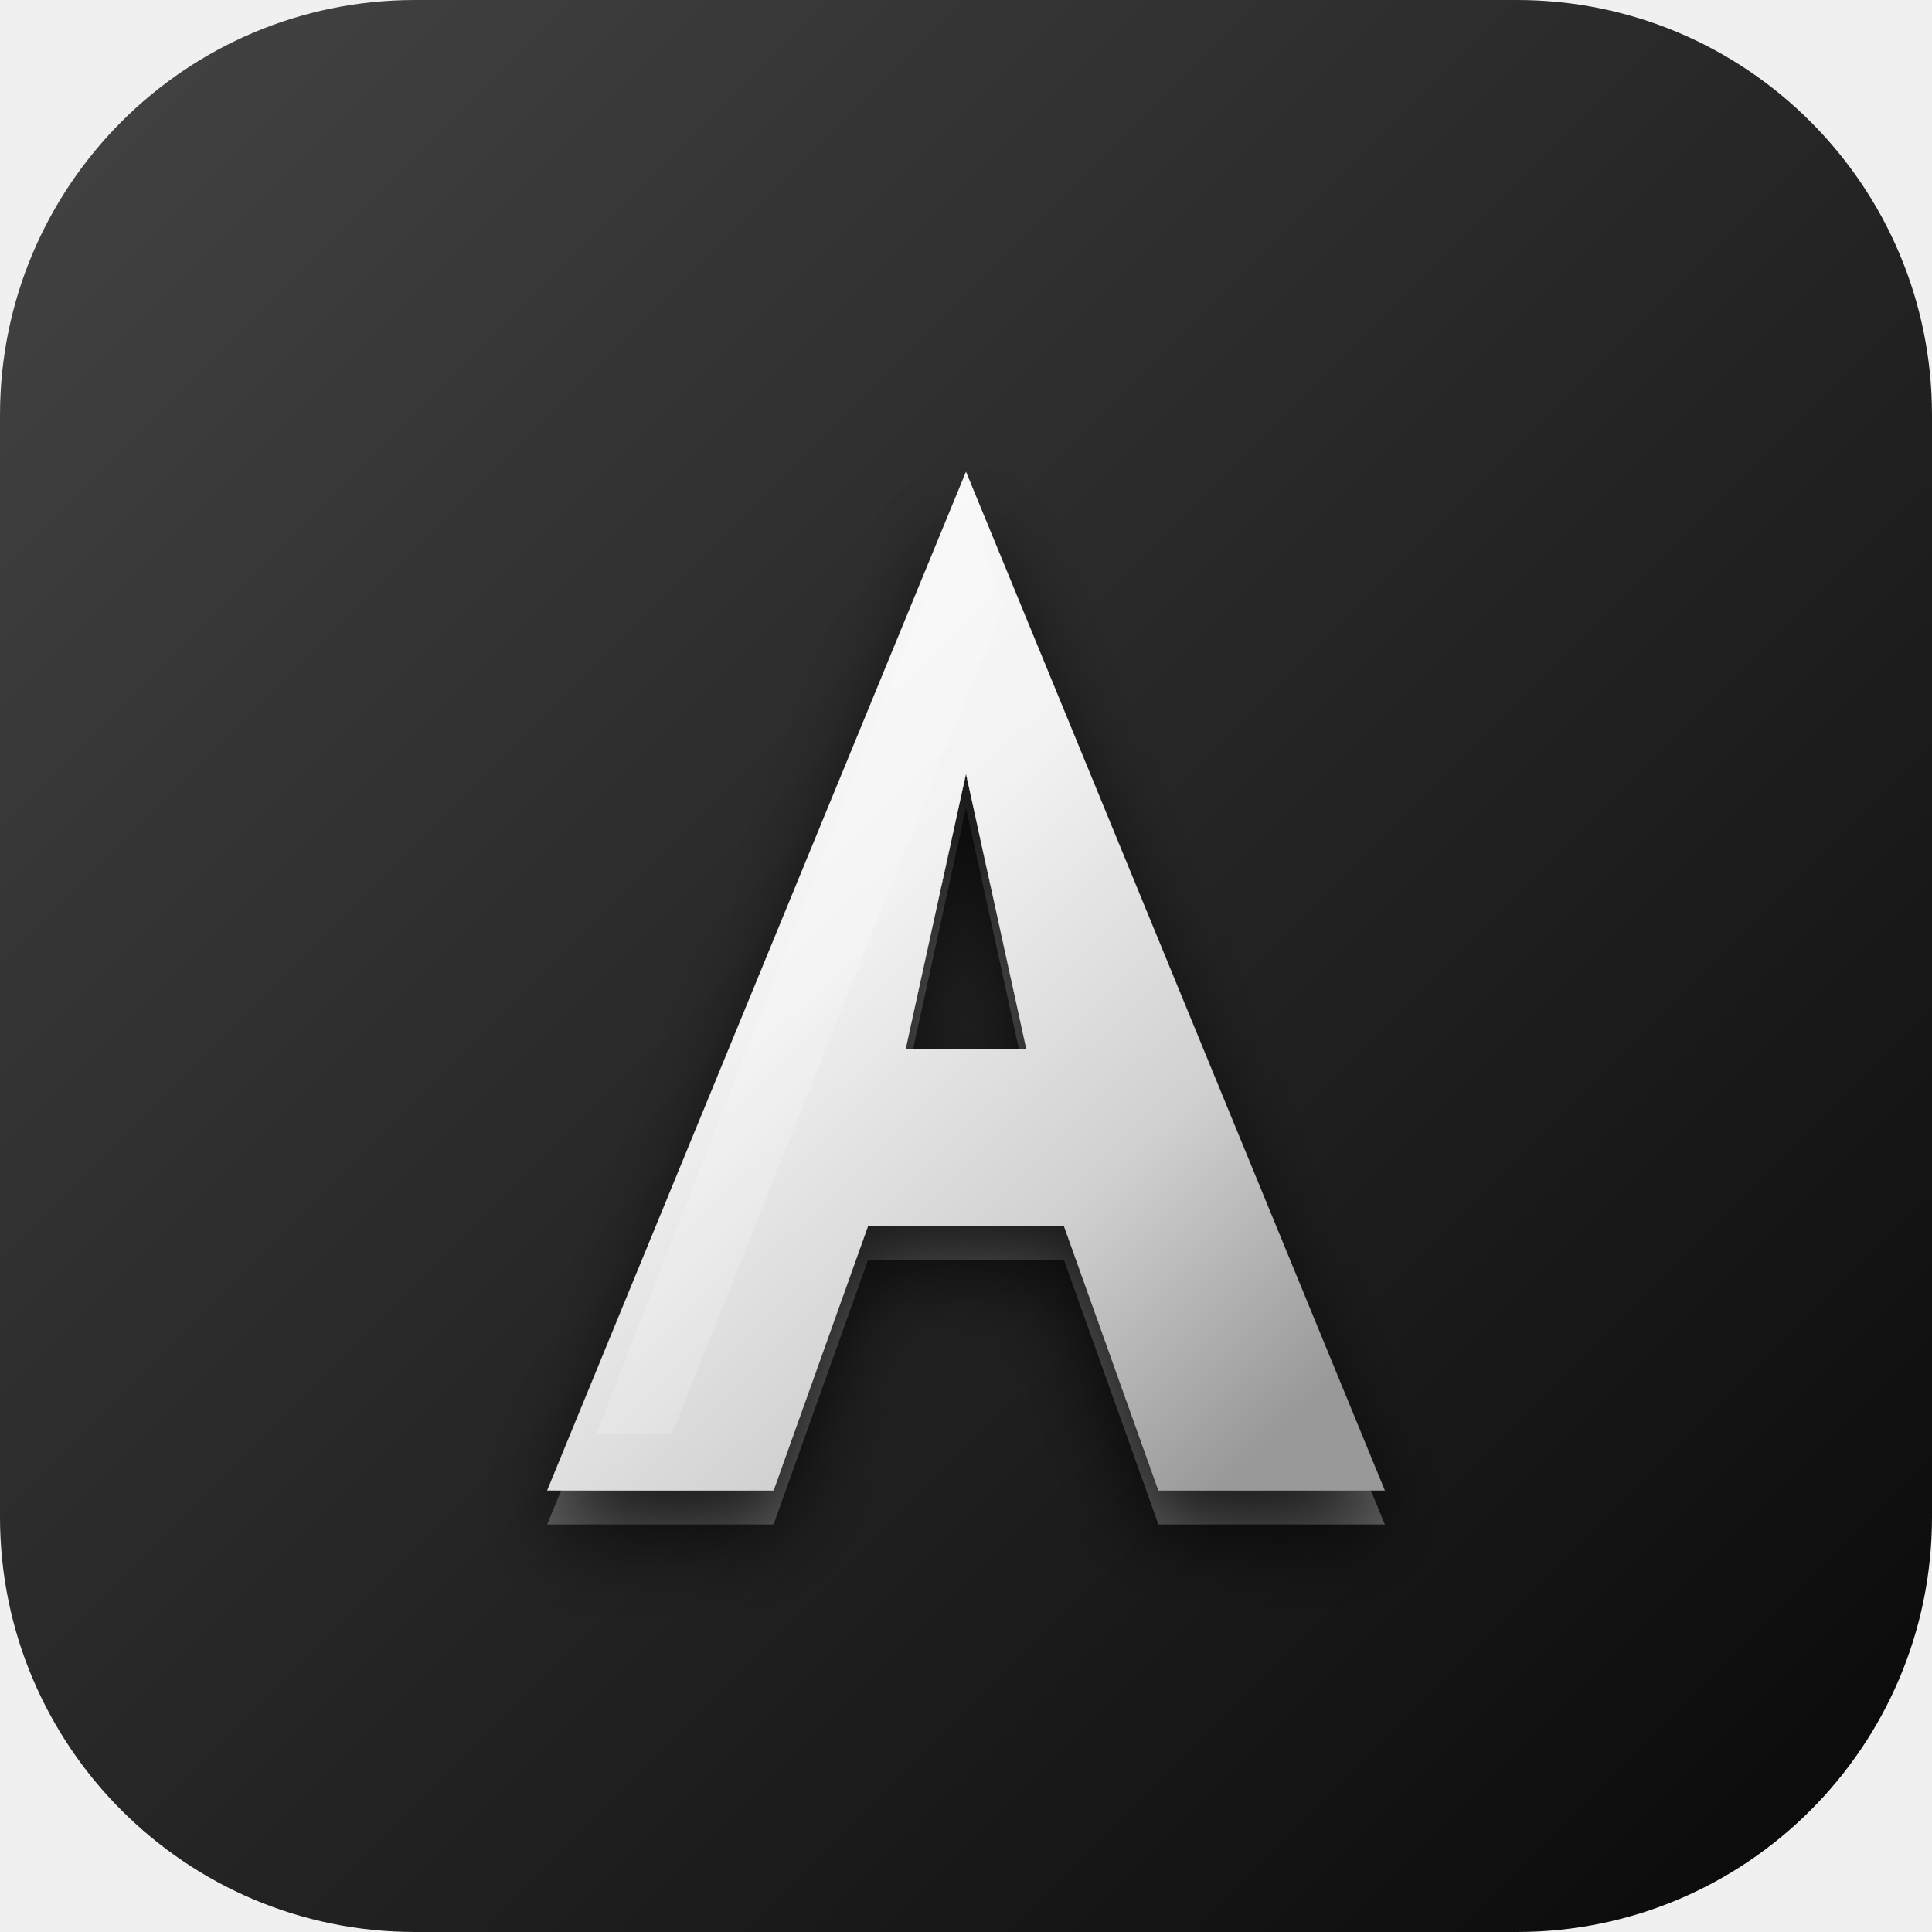
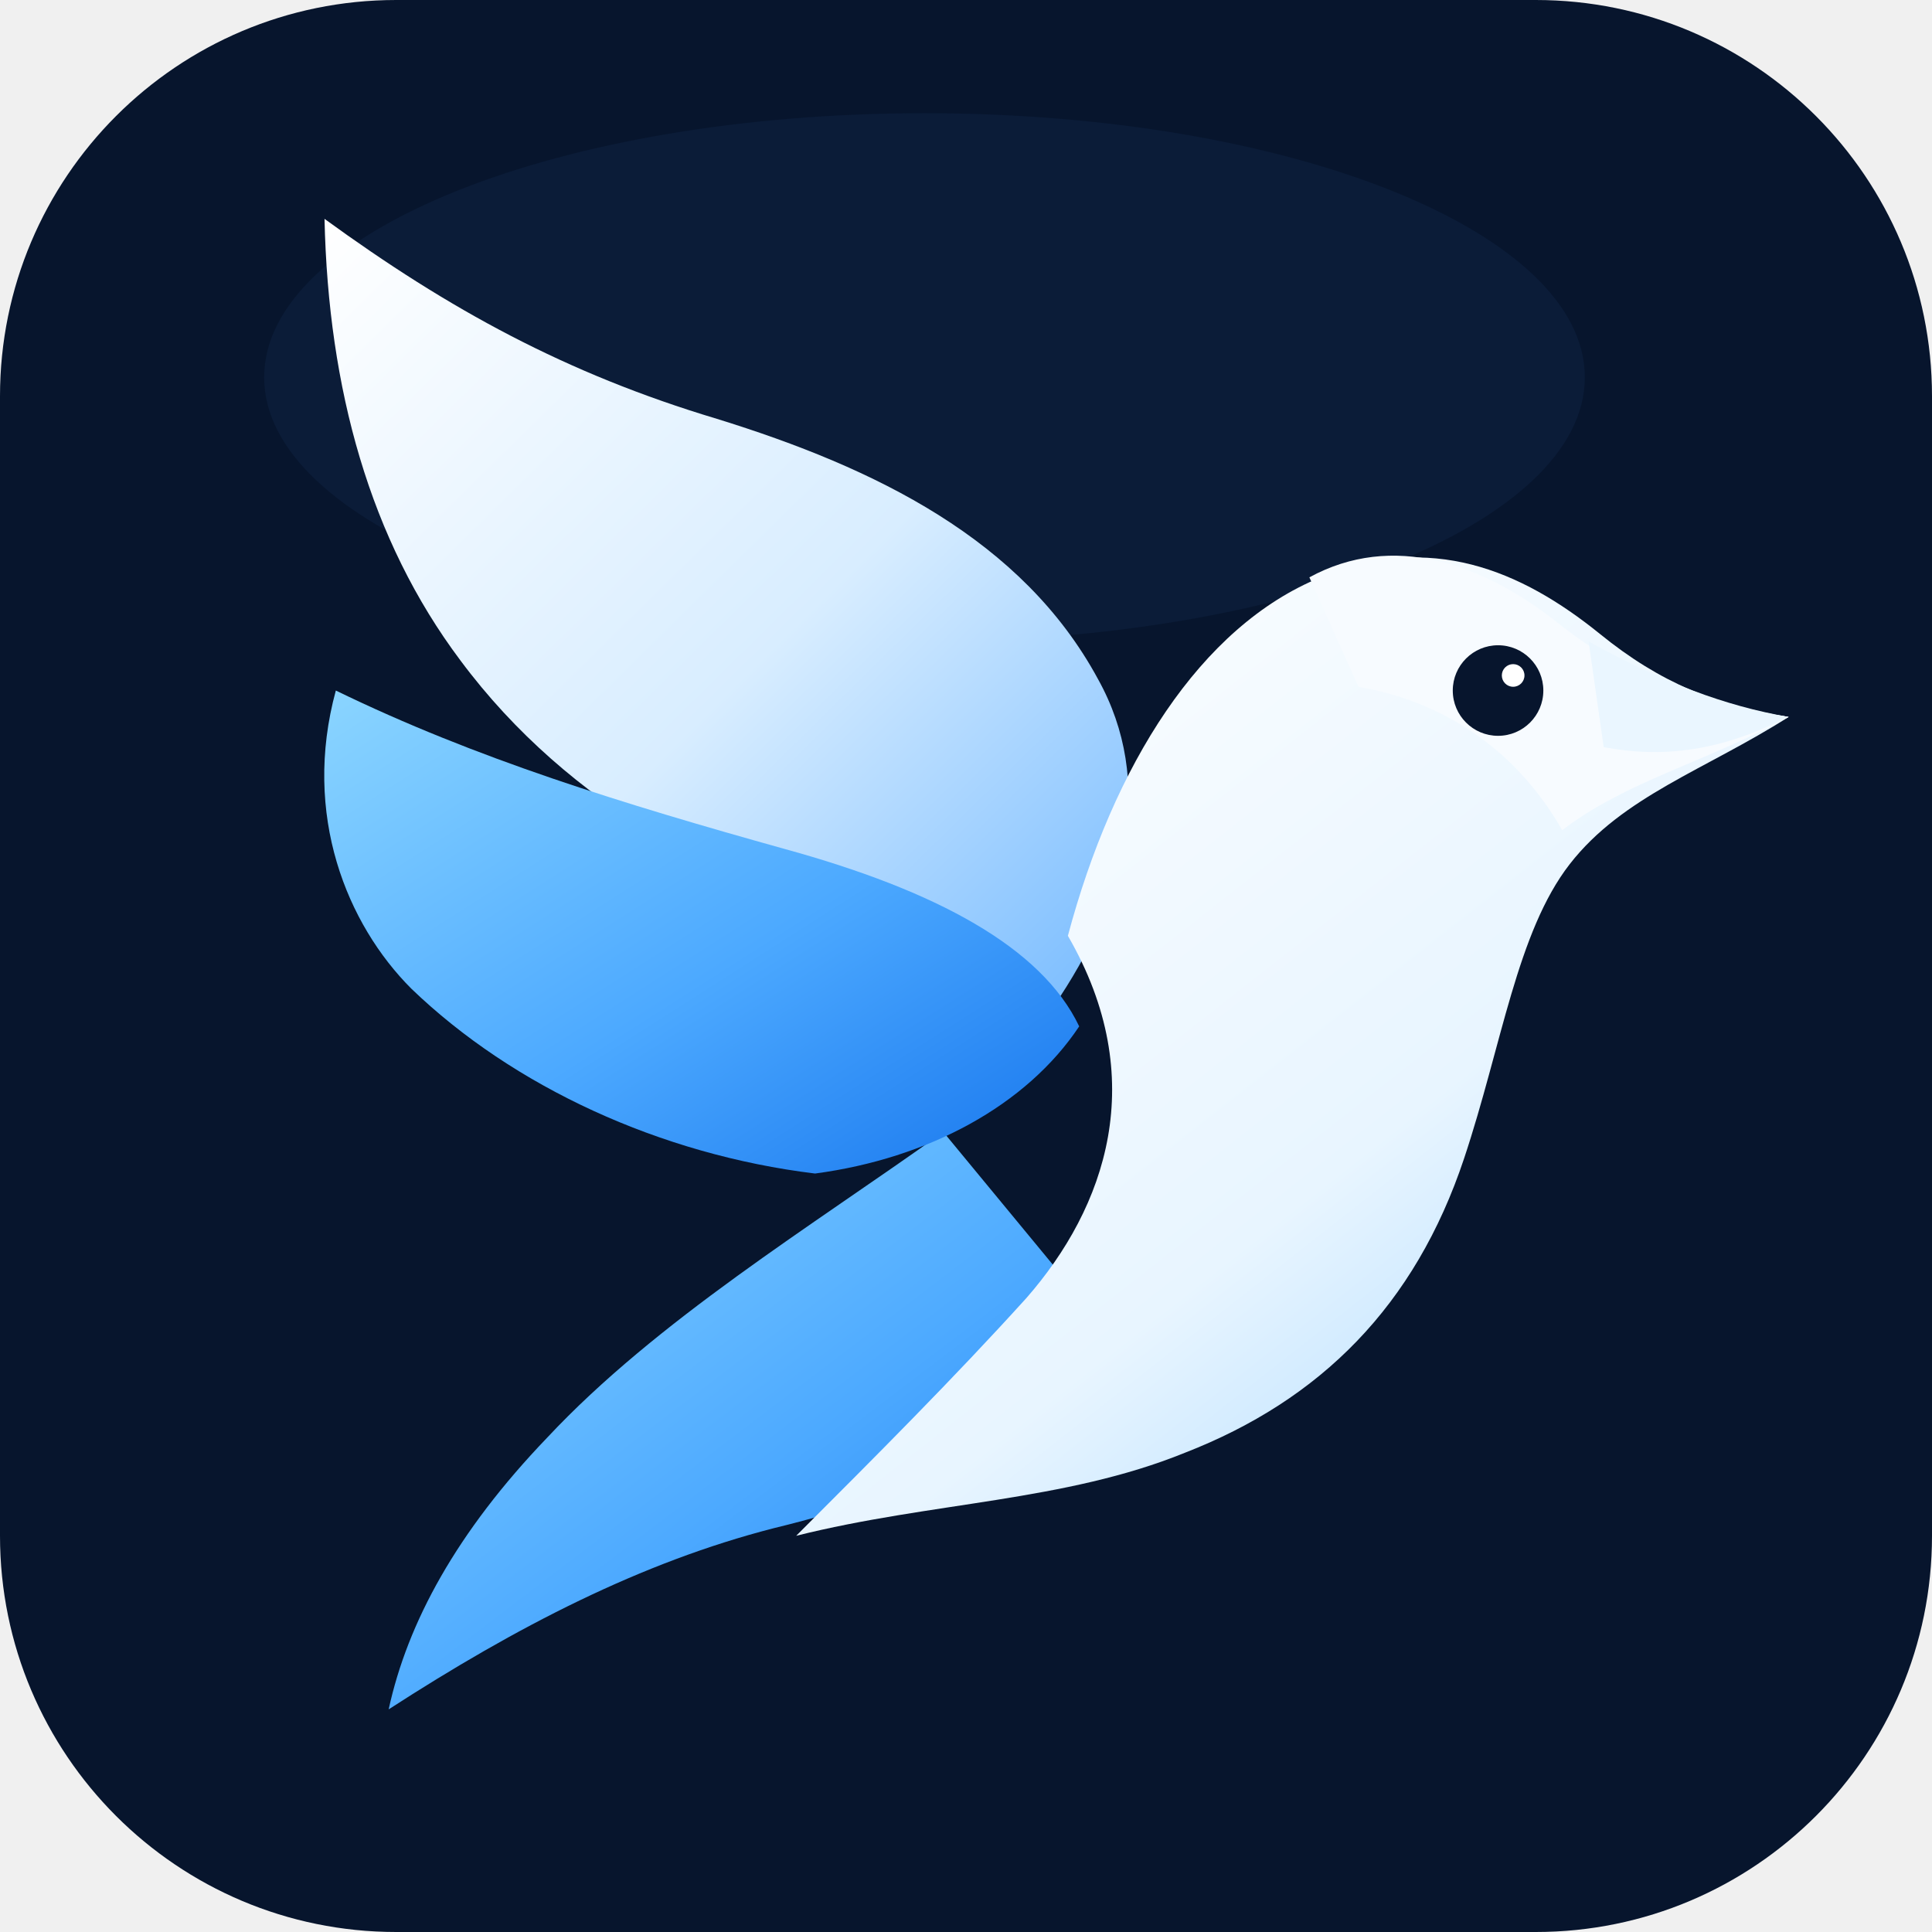
<svg xmlns="http://www.w3.org/2000/svg" viewBox="0 0 512 512">
  <defs>
-     <linearGradient id="bg" x1="0" y1="0" x2="1" y2="1">
-       <stop offset="0%" stop-color="#454545" />
-       <stop offset="45%" stop-color="#292929" />
-       <stop offset="100%" stop-color="#080808" />
+     <linearGradient id="body" x1="0" y1="0" x2=".8" y2="1">
+       <stop offset="0" stop-color="#ffffff" />
+       <stop offset=".65" stop-color="#e8f5ff" />
+       <stop offset="1" stop-color="#a8d8ff" />
    </linearGradient>
-     <linearGradient id="a" x1="0" y1="0" x2="0.8" y2="1">
-       <stop offset="0%" stop-color="#FFFFFF" />
-       <stop offset="45%" stop-color="#F2F2F2" />
-       <stop offset="75%" stop-color="#D0D0D0" />
-       <stop offset="100%" stop-color="#999999" />
+     <linearGradient id="wing" x1="0" y1="0" x2="1" y2="1">
+       <stop offset="0" stop-color="#ffffff" />
+       <stop offset=".55" stop-color="#d8edff" />
+       <stop offset="1" stop-color="#75baff" />
    </linearGradient>
-     <filter id="shadow" x="-50%" y="-50%" width="200%" height="200%">
-       <feDropShadow dx="0" dy="12" stdDeviation="11" flood-color="#000000" flood-opacity=".75" />
-     </filter>
+     <linearGradient id="blueWing" x1="0" y1="0" x2="1" y2="1">
+       <stop offset="0" stop-color="#8bd5ff" />
+       <stop offset=".55" stop-color="#4ca9ff" />
+       <stop offset="1" stop-color="#1675ed" />
+     </linearGradient>
  </defs>
-   <rect width="512" height="512" rx="110" fill="url(#bg)" />
-   <path d="     M256 125     L145 395     L205 395     L230 325     L282 325     L307 395     L367 395     Z      M256 205     L272 278     L240 278     Z   " transform="translate(0 9)" fill="#666666" />
-   <path d="     M256 125     L145 395     L205 395     L230 325     L282 325     L307 395     L367 395     Z      M256 205     L272 278     L240 278     Z   " fill="url(#a)" filter="url(#shadow)" />
-   <path d="     M256 130     L158 380     L178 380     L266 160     Z   " fill="#FFFFFF" opacity=".18" />
+   <rect width="512" height="512" rx="105" fill="#07152d" />
+   <ellipse cx="245" cy="100" rx="175" ry="70" fill="#10274c" opacity=".35" />
+   <path d="             M250 300             C215 325 174 350 145 381             C121 406 108 430 103 453             C137 431 170 414 205 405             C242 396 274 382 302 363             Z         " fill="url(#blueWing)" />
+   <path d="             M279 267             C299 238 306 207 291 180             C271 143 232 124 190 111             C150 99 119 82 86 58             C87 103 98 143 122 175             C151 214 193 235 236 249             C255 255 270 261 279 267             Z         " fill="url(#wing)" />
+   <path d="             M89 183             C126 201 165 213 208 225             C248 236 276 251 286 272             C272 293 246 307 216 311             C175 306 136 288 109 262             C92 245 80 216 89 183             Z         " fill="url(#blueWing)" />
+   <path d="             M283 248             C295 203 318 166 350 153             C379 141 403 151 424 168             C440 181 455 187 474 190             C452 204 430 211 416 229             C402 247 398 277 388 307             C375 346 350 371 314 385             C282 398 247 398 211 407             C232 386 253 365 272 344             C293 320 305 286 283 248             Z         " fill="url(#body)" />
+   <path d="             M347 153             C369 141 393 149 414 166             C432 180 452 187 474 190             C452 202 431 207 414 220             C402 199 383 186 360 182             Z         " fill="#f7fbff" />
+   <path d="             M421 170             C441 181 457 187 474 190             C456 199 441 201 425 198             Z         " fill="#eaf6ff" />
+   <circle cx="397" cy="183" r="12" fill="#07152d" />
+   <circle cx="401" cy="179" r="3" fill="#ffffff" />
</svg>
